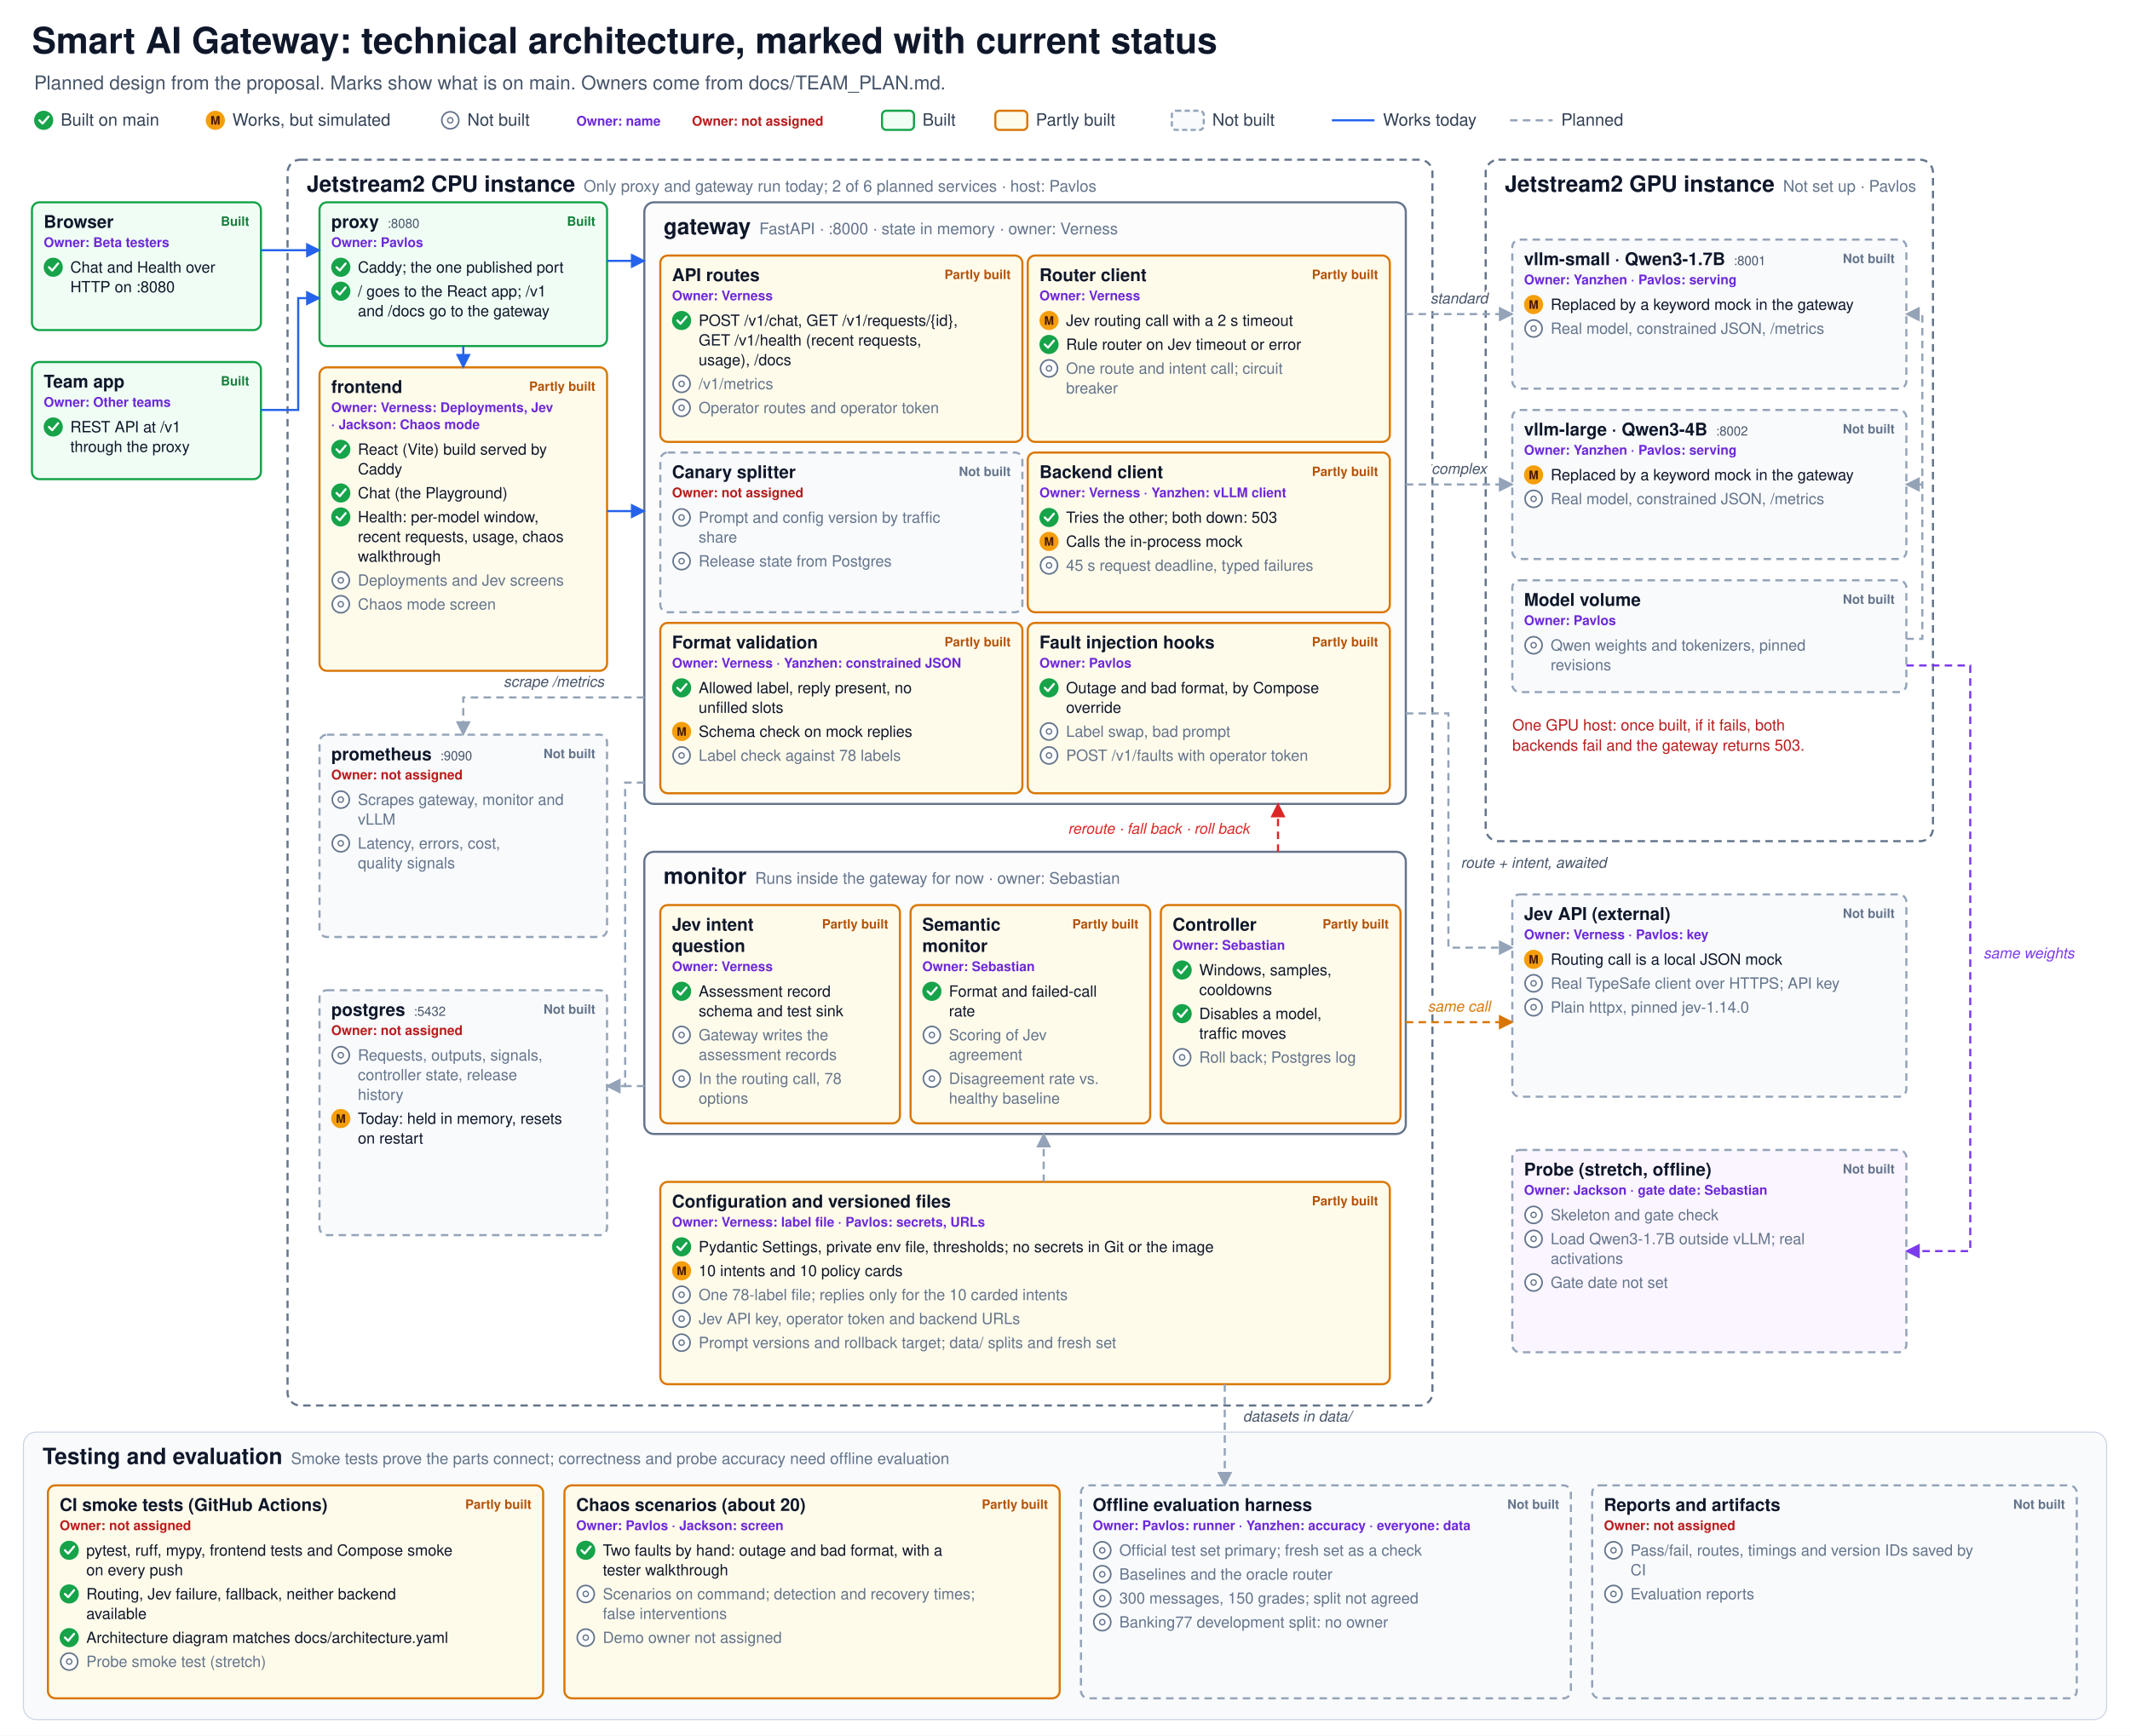
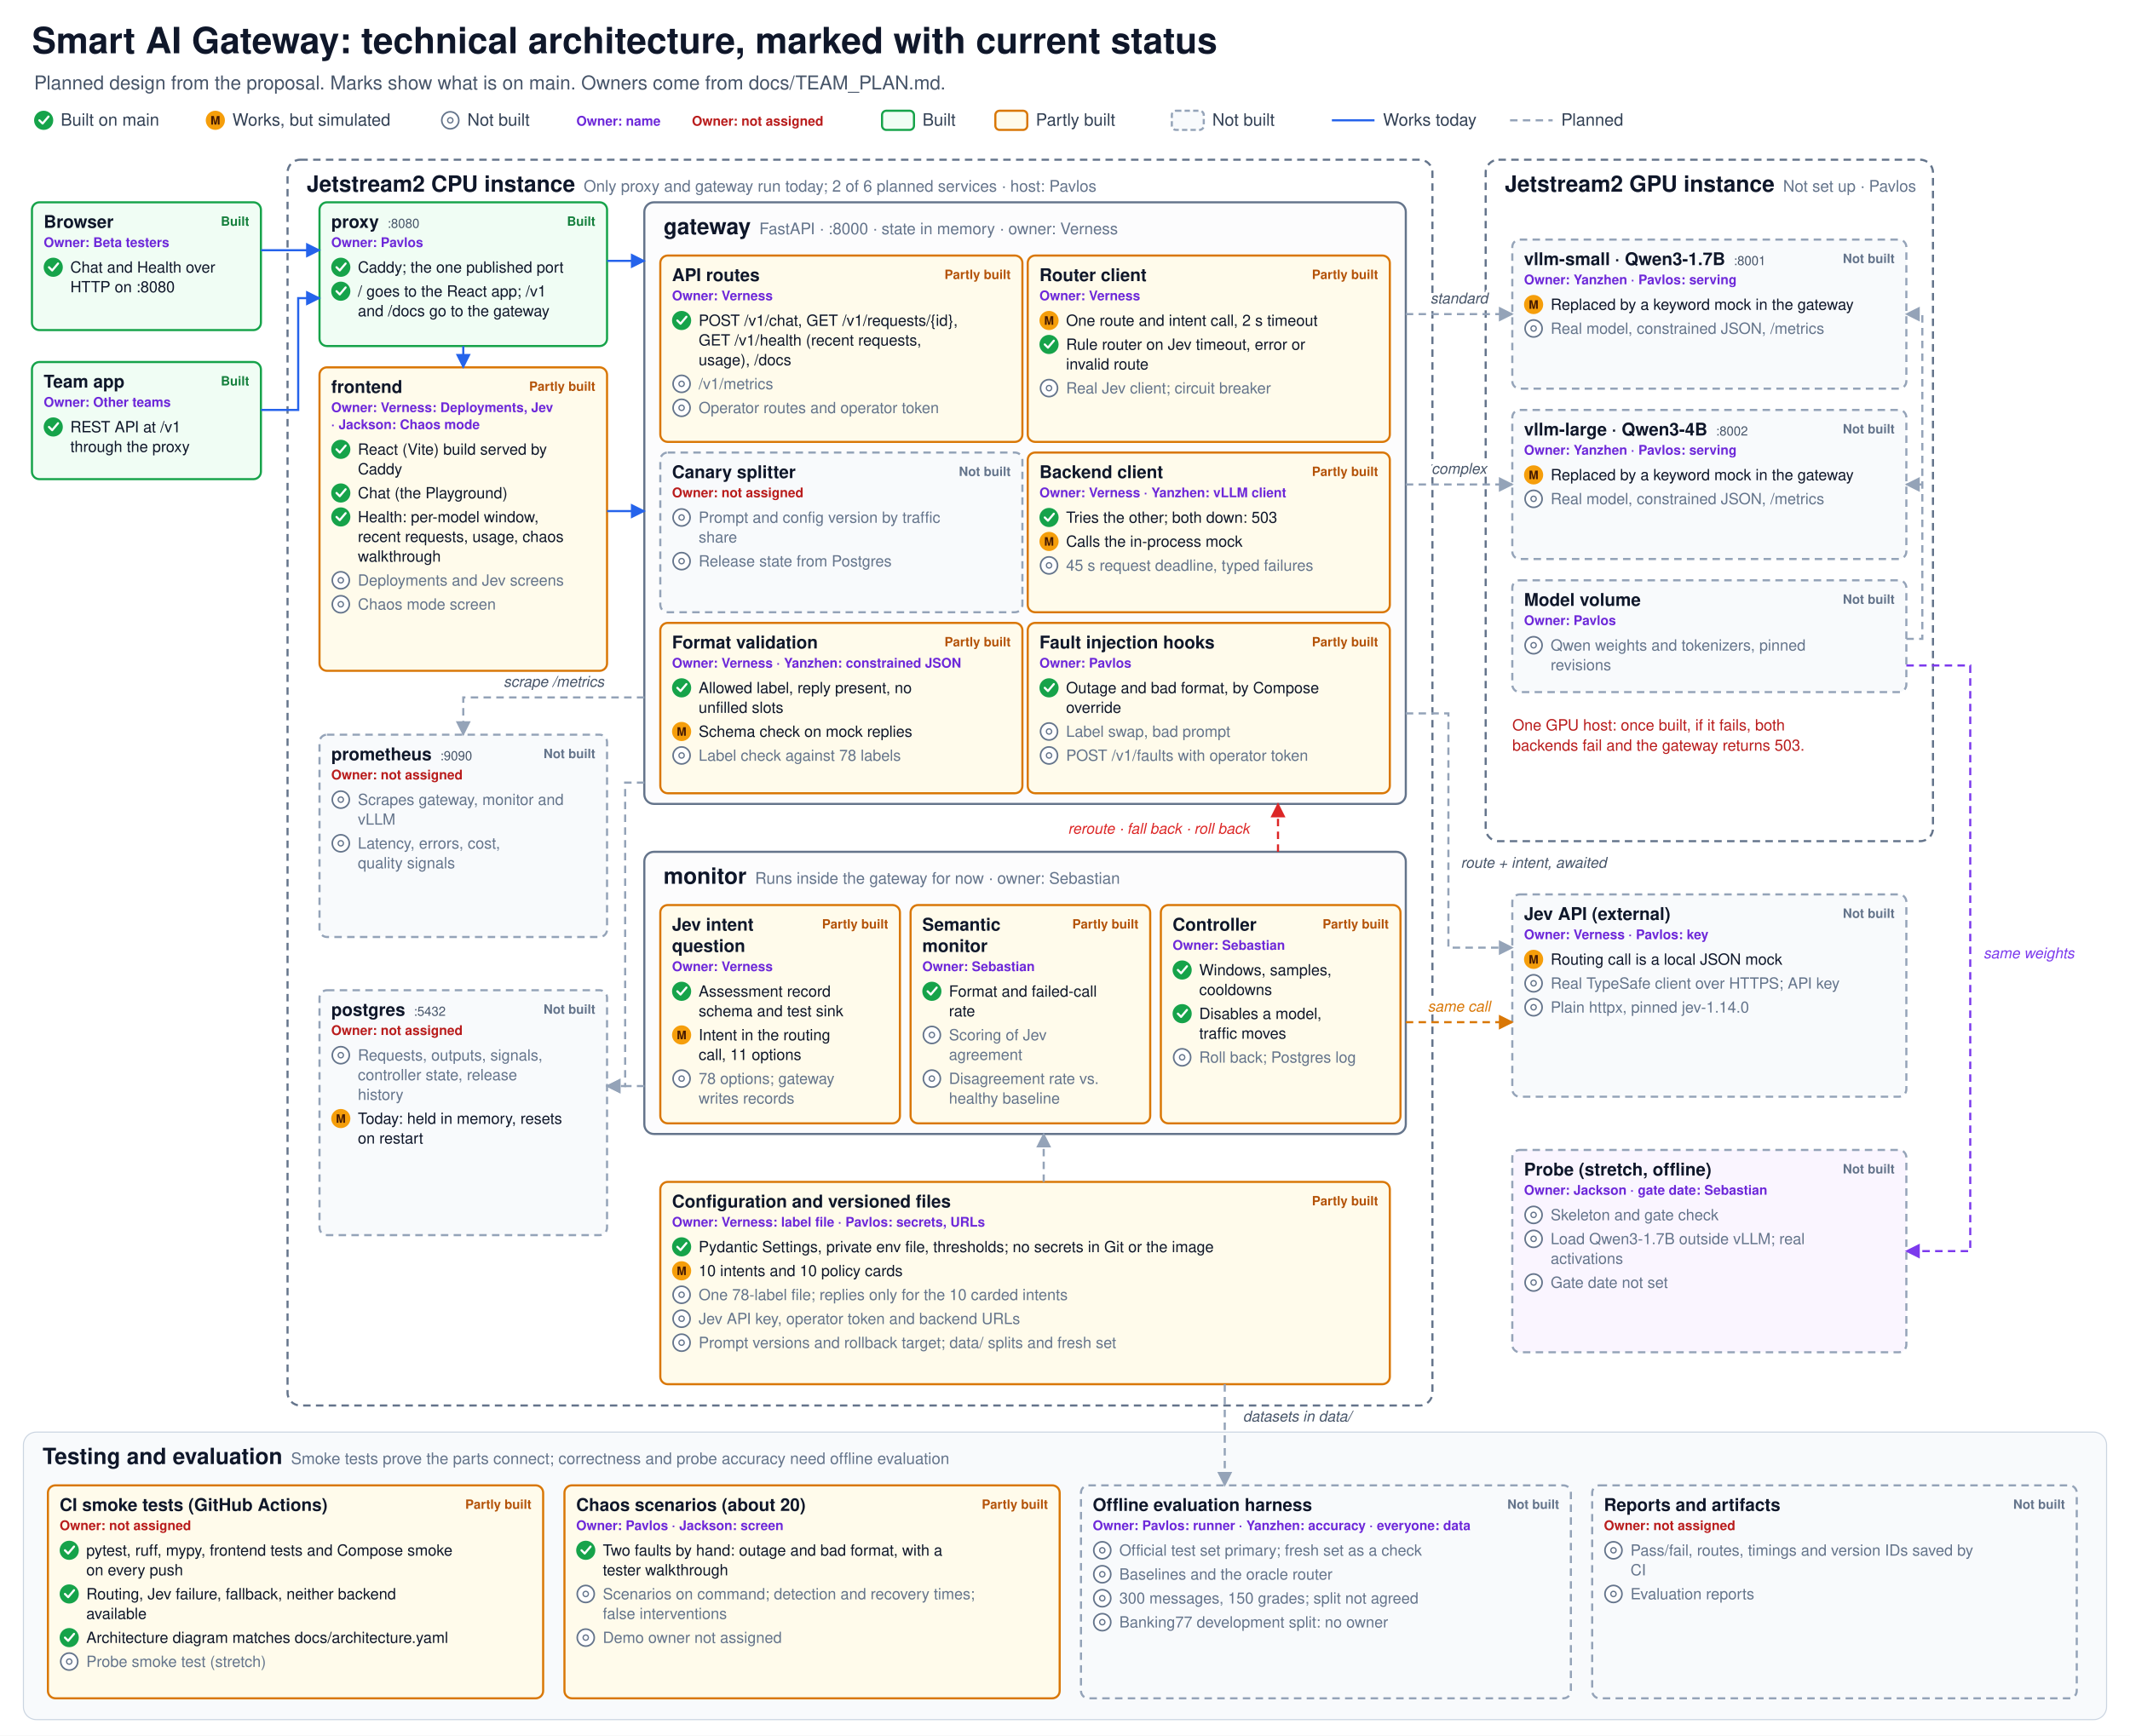
<svg xmlns="http://www.w3.org/2000/svg" width="2000" height="1630" viewBox="0 0 2000 1630" font-family="Helvetica, Arial, sans-serif">
  <defs>
    <marker id="arrow-live" viewBox="0 0 10 10" refX="9" refY="5" markerWidth="7" markerHeight="7" orient="auto">
      <path d="M0 0L10 5L0 10z" fill="#2563eb" />
    </marker>
    <marker id="arrow-planned" viewBox="0 0 10 10" refX="9" refY="5" markerWidth="7" markerHeight="7" orient="auto">
      <path d="M0 0L10 5L0 10z" fill="#94a3b8" />
    </marker>
    <marker id="arrow-async" viewBox="0 0 10 10" refX="9" refY="5" markerWidth="7" markerHeight="7" orient="auto">
      <path d="M0 0L10 5L0 10z" fill="#d97706" />
    </marker>
    <marker id="arrow-control" viewBox="0 0 10 10" refX="9" refY="5" markerWidth="7" markerHeight="7" orient="auto">
      <path d="M0 0L10 5L0 10z" fill="#dc2626" />
    </marker>
    <marker id="arrow-probe" viewBox="0 0 10 10" refX="9" refY="5" markerWidth="7" markerHeight="7" orient="auto">
      <path d="M0 0L10 5L0 10z" fill="#7c3aed" />
    </marker>
  </defs>
  <rect width="2000" height="1630" fill="#fff" />
  <text x="30" y="50" font-size="34" fill="#0f172a" font-weight="700" text-anchor="start">Smart AI Gateway: technical architecture, marked with current status</text>
  <text x="32" y="84" font-size="18" fill="#475569" text-anchor="start">Planned design from the proposal. Marks show what is on main. Owners come from docs/TEAM_PLAN.md.</text>
  <circle cx="41" cy="113" r="9" fill="#16a34a" />
  <path d="M37 113 L40 116 L45.5 109.5" stroke="#fff" stroke-width="2" fill="none" stroke-linecap="round" stroke-linejoin="round" />
  <text x="57" y="118" font-size="16" fill="#334155" text-anchor="start">Built on main</text>
  <circle cx="202.2" cy="113" r="9" fill="#f59e0b" />
  <text x="202.2" y="117" font-size="11" fill="#451a03" font-weight="700" text-anchor="middle">M</text>
  <text x="218.2" y="118" font-size="16" fill="#334155" text-anchor="start">Works, but simulated</text>
  <circle cx="422.8" cy="113" r="8" fill="#fff" stroke="#64748b" stroke-width="1.5" />
  <circle cx="422.8" cy="113" r="2.5" fill="none" stroke="#64748b" stroke-width="1.2" />
  <text x="438.8" y="118" font-size="16" fill="#334155" text-anchor="start">Not built</text>
  <text x="541.2" y="118" font-size="12.5" fill="#6d28d9" font-weight="700" text-anchor="start">Owner: name</text>
  <text x="649.7" y="118" font-size="12.5" fill="#b91c1c" font-weight="700" text-anchor="start">Owner: not assigned</text>
  <rect x="828.2" y="104" width="30" height="18" rx="4" fill="#f0fdf4" stroke="#16a34a" stroke-width="2" />
  <text x="866.2" y="118" font-size="16" fill="#334155" text-anchor="start">Built</text>
  <rect x="934.6" y="104" width="30" height="18" rx="4" fill="#fffbeb" stroke="#d97706" stroke-width="2" />
  <text x="972.6" y="118" font-size="16" fill="#334155" text-anchor="start">Partly built</text>
  <rect x="1100.3" y="104" width="30" height="18" rx="4" fill="#f8fafc" stroke="#94a3b8" stroke-width="2" stroke-dasharray="5 3" />
  <text x="1138.3" y="118" font-size="16" fill="#334155" text-anchor="start">Not built</text>
  <line x1="1250.6" y1="113" x2="1290.6" y2="113" stroke="#2563eb" stroke-width="2" />
  <text x="1298.6" y="118" font-size="16" fill="#334155" text-anchor="start">Works today</text>
  <line x1="1417.9" y1="113" x2="1457.9" y2="113" stroke="#94a3b8" stroke-width="2" stroke-dasharray="7 5" />
  <text x="1465.9" y="118" font-size="16" fill="#334155" text-anchor="start">Planned</text>
  <rect x="22" y="1345" width="1956" height="270" fill="#f8fafc" stroke="#cbd5e1" stroke-width="1" rx="12" />
  <text x="40" y="1375" font-size="21" font-weight="700" fill="#0f172a">Testing and evaluation<tspan dx="8" font-size="15" font-weight="400" fill="#64748b">Smoke tests prove the parts connect; correctness and probe accuracy need offline evaluation</tspan>
  </text>
  <rect x="270" y="150" width="1075" height="1170" fill="none" stroke="#64748b" stroke-width="2" stroke-dasharray="7 5" rx="12" />
  <text x="288" y="180" font-size="21" font-weight="700" fill="#0f172a">Jetstream2 CPU instance<tspan dx="8" font-size="15" font-weight="400" fill="#64748b">Only proxy and gateway run today; 2 of 6 planned services · host: Pavlos</tspan>
  </text>
  <rect x="1395" y="150" width="420" height="640" fill="none" stroke="#64748b" stroke-width="2" stroke-dasharray="7 5" rx="12" />
  <text x="1413" y="180" font-size="21" font-weight="700" fill="#0f172a">Jetstream2 GPU instance<tspan dx="8" font-size="15" font-weight="400" fill="#64748b">Not set up · Pavlos</tspan>
  </text>
  <rect x="605" y="190" width="715" height="565" fill="#fcfcfd" stroke="#64748b" stroke-width="2" rx="9" />
  <text x="623" y="220" font-size="21" font-weight="700" fill="#0f172a">gateway<tspan dx="8" font-size="15" font-weight="400" fill="#64748b">FastAPI · :8000 · state in memory · owner: Verness</tspan>
  </text>
  <rect x="605" y="800" width="715" height="265" fill="#fcfcfd" stroke="#64748b" stroke-width="2" rx="9" />
  <text x="623" y="830" font-size="21" font-weight="700" fill="#0f172a">monitor<tspan dx="8" font-size="15" font-weight="400" fill="#64748b">Runs inside the gateway for now · owner: Sebastian</tspan>
  </text>
  <g id="browser">
    <rect x="30" y="190" width="215" height="120" rx="7" fill="#f0fdf4" stroke="#16a34a" stroke-width="2" />
    <text x="234" y="212" font-size="12" fill="#15803d" font-weight="700" text-anchor="end">Built</text>
    <text x="41" y="214" font-size="16.5" font-weight="700" fill="#0f172a">Browser</text>
    <text x="41" y="232" font-size="12.5" fill="#6d28d9" font-weight="700" text-anchor="start">Owner: Beta testers</text>
    <circle cx="50" cy="251" r="9" fill="#16a34a" />
    <path d="M46 251 L49 254 L54.5 247.5" stroke="#fff" stroke-width="2" fill="none" stroke-linecap="round" stroke-linejoin="round" />
    <text x="66" y="256" font-size="14.5" fill="#0f172a" text-anchor="start">Chat and Health over</text>
    <text x="66" y="274.5" font-size="14.5" fill="#0f172a" text-anchor="start">HTTP on :8080</text>
  </g>
  <g id="team_app">
    <rect x="30" y="340" width="215" height="110" rx="7" fill="#f0fdf4" stroke="#16a34a" stroke-width="2" />
    <text x="234" y="362" font-size="12" fill="#15803d" font-weight="700" text-anchor="end">Built</text>
    <text x="41" y="364" font-size="16.5" font-weight="700" fill="#0f172a">Team app</text>
    <text x="41" y="382" font-size="12.5" fill="#6d28d9" font-weight="700" text-anchor="start">Owner: Other teams</text>
    <circle cx="50" cy="401" r="9" fill="#16a34a" />
    <path d="M46 401 L49 404 L54.5 397.5" stroke="#fff" stroke-width="2" fill="none" stroke-linecap="round" stroke-linejoin="round" />
    <text x="66" y="406" font-size="14.5" fill="#0f172a" text-anchor="start">REST API at /v1</text>
    <text x="66" y="424.5" font-size="14.5" fill="#0f172a" text-anchor="start">through the proxy</text>
  </g>
  <g id="proxy">
    <rect x="300" y="190" width="270" height="135" rx="7" fill="#f0fdf4" stroke="#16a34a" stroke-width="2" />
    <text x="559" y="212" font-size="12" fill="#15803d" font-weight="700" text-anchor="end">Built</text>
    <text x="311" y="214" font-size="16.5" font-weight="700" fill="#0f172a">proxy<tspan dx="8" font-size="12" font-weight="400" fill="#475569">:8080</tspan>
    </text>
    <text x="311" y="232" font-size="12.5" fill="#6d28d9" font-weight="700" text-anchor="start">Owner: Pavlos</text>
    <circle cx="320" cy="251" r="9" fill="#16a34a" />
    <path d="M316 251 L319 254 L324.5 247.5" stroke="#fff" stroke-width="2" fill="none" stroke-linecap="round" stroke-linejoin="round" />
    <text x="336" y="256" font-size="14.5" fill="#0f172a" text-anchor="start">Caddy; the one published port</text>
    <circle cx="320" cy="273.5" r="9" fill="#16a34a" />
    <path d="M316 273.5 L319 276.5 L324.5 270" stroke="#fff" stroke-width="2" fill="none" stroke-linecap="round" stroke-linejoin="round" />
    <text x="336" y="278.5" font-size="14.5" fill="#0f172a" text-anchor="start">/ goes to the React app; /v1</text>
    <text x="336" y="297" font-size="14.5" fill="#0f172a" text-anchor="start">and /docs go to the gateway</text>
  </g>
  <g id="frontend">
    <rect x="300" y="345" width="270" height="285" rx="7" fill="#fffbeb" stroke="#d97706" stroke-width="2" />
    <text x="559" y="367" font-size="12" fill="#b45309" font-weight="700" text-anchor="end">Partly built</text>
    <text x="311" y="369" font-size="16.5" font-weight="700" fill="#0f172a">frontend</text>
    <text x="311" y="387" font-size="12.5" fill="#6d28d9" font-weight="700" text-anchor="start">Owner: Verness: Deployments, Jev</text>
    <text x="311" y="403" font-size="12.5" fill="#6d28d9" font-weight="700" text-anchor="start">· Jackson: Chaos mode</text>
    <circle cx="320" cy="422" r="9" fill="#16a34a" />
    <path d="M316 422 L319 425 L324.5 418.5" stroke="#fff" stroke-width="2" fill="none" stroke-linecap="round" stroke-linejoin="round" />
    <text x="336" y="427" font-size="14.5" fill="#0f172a" text-anchor="start">React (Vite) build served by</text>
    <text x="336" y="445.5" font-size="14.5" fill="#0f172a" text-anchor="start">Caddy</text>
    <circle cx="320" cy="463" r="9" fill="#16a34a" />
    <path d="M316 463 L319 466 L324.5 459.5" stroke="#fff" stroke-width="2" fill="none" stroke-linecap="round" stroke-linejoin="round" />
    <text x="336" y="468" font-size="14.5" fill="#0f172a" text-anchor="start">Chat (the Playground)</text>
    <circle cx="320" cy="485.5" r="9" fill="#16a34a" />
    <path d="M316 485.5 L319 488.5 L324.5 482" stroke="#fff" stroke-width="2" fill="none" stroke-linecap="round" stroke-linejoin="round" />
    <text x="336" y="490.5" font-size="14.5" fill="#0f172a" text-anchor="start">Health: per-model window,</text>
    <text x="336" y="509" font-size="14.5" fill="#0f172a" text-anchor="start">recent requests, usage, chaos</text>
    <text x="336" y="527.5" font-size="14.5" fill="#0f172a" text-anchor="start">walkthrough</text>
    <circle cx="320" cy="545" r="8" fill="#fff" stroke="#64748b" stroke-width="1.5" />
    <circle cx="320" cy="545" r="2.5" fill="none" stroke="#64748b" stroke-width="1.2" />
    <text x="336" y="550" font-size="14.5" fill="#64748b" text-anchor="start">Deployments and Jev screens</text>
    <circle cx="320" cy="567.5" r="8" fill="#fff" stroke="#64748b" stroke-width="1.5" />
    <circle cx="320" cy="567.5" r="2.5" fill="none" stroke="#64748b" stroke-width="1.2" />
    <text x="336" y="572.5" font-size="14.5" fill="#64748b" text-anchor="start">Chaos mode screen</text>
  </g>
  <g id="api_routes">
    <rect x="620" y="240" width="340" height="175" rx="7" fill="#fffbeb" stroke="#d97706" stroke-width="2" />
    <text x="949" y="262" font-size="12" fill="#b45309" font-weight="700" text-anchor="end">Partly built</text>
    <text x="631" y="264" font-size="16.5" font-weight="700" fill="#0f172a">API routes</text>
    <text x="631" y="282" font-size="12.5" fill="#6d28d9" font-weight="700" text-anchor="start">Owner: Verness</text>
    <circle cx="640" cy="301" r="9" fill="#16a34a" />
    <path d="M636 301 L639 304 L644.5 297.5" stroke="#fff" stroke-width="2" fill="none" stroke-linecap="round" stroke-linejoin="round" />
    <text x="656" y="306" font-size="14.5" fill="#0f172a" text-anchor="start">POST /v1/chat, GET /v1/requests/{id},</text>
    <text x="656" y="324.5" font-size="14.5" fill="#0f172a" text-anchor="start">GET /v1/health (recent requests,</text>
    <text x="656" y="343" font-size="14.5" fill="#0f172a" text-anchor="start">usage), /docs</text>
    <circle cx="640" cy="360.5" r="8" fill="#fff" stroke="#64748b" stroke-width="1.5" />
    <circle cx="640" cy="360.5" r="2.5" fill="none" stroke="#64748b" stroke-width="1.2" />
    <text x="656" y="365.5" font-size="14.5" fill="#64748b" text-anchor="start">/v1/metrics</text>
    <circle cx="640" cy="383" r="8" fill="#fff" stroke="#64748b" stroke-width="1.5" />
    <circle cx="640" cy="383" r="2.5" fill="none" stroke="#64748b" stroke-width="1.2" />
    <text x="656" y="388" font-size="14.5" fill="#64748b" text-anchor="start">Operator routes and operator token</text>
  </g>
  <g id="router_client">
    <rect x="965" y="240" width="340" height="175" rx="7" fill="#fffbeb" stroke="#d97706" stroke-width="2" />
    <text x="1294" y="262" font-size="12" fill="#b45309" font-weight="700" text-anchor="end">Partly built</text>
    <text x="976" y="264" font-size="16.5" font-weight="700" fill="#0f172a">Router client</text>
    <text x="976" y="282" font-size="12.5" fill="#6d28d9" font-weight="700" text-anchor="start">Owner: Verness</text>
    <circle cx="985" cy="301" r="9" fill="#f59e0b" />
    <text x="985" y="305" font-size="11" fill="#451a03" font-weight="700" text-anchor="middle">M</text>
-     <text x="1001" y="306" font-size="14.5" fill="#0f172a" text-anchor="start">Jev routing call with a 2 s timeout</text>
+     <text x="1001" y="306" font-size="14.5" fill="#0f172a" text-anchor="start">One route and intent call, 2 s timeout</text>
    <circle cx="985" cy="323.5" r="9" fill="#16a34a" />
    <path d="M981 323.5 L984 326.5 L989.5 320" stroke="#fff" stroke-width="2" fill="none" stroke-linecap="round" stroke-linejoin="round" />
-     <text x="1001" y="328.5" font-size="14.5" fill="#0f172a" text-anchor="start">Rule router on Jev timeout or error</text>
-     <circle cx="985" cy="346" r="8" fill="#fff" stroke="#64748b" stroke-width="1.5" />
-     <circle cx="985" cy="346" r="2.5" fill="none" stroke="#64748b" stroke-width="1.2" />
-     <text x="1001" y="351" font-size="14.5" fill="#64748b" text-anchor="start">One route and intent call; circuit</text>
-     <text x="1001" y="369.5" font-size="14.5" fill="#64748b" text-anchor="start">breaker</text>
+     <text x="1001" y="328.5" font-size="14.5" fill="#0f172a" text-anchor="start">Rule router on Jev timeout, error or</text>
+     <text x="1001" y="347" font-size="14.5" fill="#0f172a" text-anchor="start">invalid route</text>
+     <circle cx="985" cy="364.5" r="8" fill="#fff" stroke="#64748b" stroke-width="1.5" />
+     <circle cx="985" cy="364.5" r="2.5" fill="none" stroke="#64748b" stroke-width="1.2" />
+     <text x="1001" y="369.5" font-size="14.5" fill="#64748b" text-anchor="start">Real Jev client; circuit breaker</text>
  </g>
  <g id="canary_splitter">
    <rect x="620" y="425" width="340" height="150" rx="7" fill="#f8fafc" stroke="#94a3b8" stroke-width="2" stroke-dasharray="7 5" />
    <text x="949" y="447" font-size="12" fill="#64748b" font-weight="700" text-anchor="end">Not built</text>
    <text x="631" y="449" font-size="16.5" font-weight="700" fill="#0f172a">Canary splitter</text>
    <text x="631" y="467" font-size="12.5" fill="#b91c1c" font-weight="700" text-anchor="start">Owner: not assigned</text>
    <circle cx="640" cy="486" r="8" fill="#fff" stroke="#64748b" stroke-width="1.5" />
    <circle cx="640" cy="486" r="2.5" fill="none" stroke="#64748b" stroke-width="1.2" />
    <text x="656" y="491" font-size="14.5" fill="#64748b" text-anchor="start">Prompt and config version by traffic</text>
    <text x="656" y="509.5" font-size="14.5" fill="#64748b" text-anchor="start">share</text>
    <circle cx="640" cy="527" r="8" fill="#fff" stroke="#64748b" stroke-width="1.5" />
    <circle cx="640" cy="527" r="2.5" fill="none" stroke="#64748b" stroke-width="1.2" />
    <text x="656" y="532" font-size="14.5" fill="#64748b" text-anchor="start">Release state from Postgres</text>
  </g>
  <g id="backend_client">
    <rect x="965" y="425" width="340" height="150" rx="7" fill="#fffbeb" stroke="#d97706" stroke-width="2" />
    <text x="1294" y="447" font-size="12" fill="#b45309" font-weight="700" text-anchor="end">Partly built</text>
    <text x="976" y="449" font-size="16.5" font-weight="700" fill="#0f172a">Backend client</text>
    <text x="976" y="467" font-size="12.5" fill="#6d28d9" font-weight="700" text-anchor="start">Owner: Verness · Yanzhen: vLLM client</text>
    <circle cx="985" cy="486" r="9" fill="#16a34a" />
    <path d="M981 486 L984 489 L989.5 482.5" stroke="#fff" stroke-width="2" fill="none" stroke-linecap="round" stroke-linejoin="round" />
    <text x="1001" y="491" font-size="14.5" fill="#0f172a" text-anchor="start">Tries the other; both down: 503</text>
    <circle cx="985" cy="508.5" r="9" fill="#f59e0b" />
    <text x="985" y="512.5" font-size="11" fill="#451a03" font-weight="700" text-anchor="middle">M</text>
    <text x="1001" y="513.5" font-size="14.5" fill="#0f172a" text-anchor="start">Calls the in-process mock</text>
    <circle cx="985" cy="531" r="8" fill="#fff" stroke="#64748b" stroke-width="1.5" />
    <circle cx="985" cy="531" r="2.5" fill="none" stroke="#64748b" stroke-width="1.2" />
    <text x="1001" y="536" font-size="14.5" fill="#64748b" text-anchor="start">45 s request deadline, typed failures</text>
  </g>
  <g id="format_validation">
    <rect x="620" y="585" width="340" height="160" rx="7" fill="#fffbeb" stroke="#d97706" stroke-width="2" />
    <text x="949" y="607" font-size="12" fill="#b45309" font-weight="700" text-anchor="end">Partly built</text>
    <text x="631" y="609" font-size="16.5" font-weight="700" fill="#0f172a">Format validation</text>
    <text x="631" y="627" font-size="12.5" fill="#6d28d9" font-weight="700" text-anchor="start">Owner: Verness · Yanzhen: constrained JSON</text>
    <circle cx="640" cy="646" r="9" fill="#16a34a" />
    <path d="M636 646 L639 649 L644.5 642.5" stroke="#fff" stroke-width="2" fill="none" stroke-linecap="round" stroke-linejoin="round" />
    <text x="656" y="651" font-size="14.5" fill="#0f172a" text-anchor="start">Allowed label, reply present, no</text>
    <text x="656" y="669.5" font-size="14.5" fill="#0f172a" text-anchor="start">unfilled slots</text>
    <circle cx="640" cy="687" r="9" fill="#f59e0b" />
    <text x="640" y="691" font-size="11" fill="#451a03" font-weight="700" text-anchor="middle">M</text>
    <text x="656" y="692" font-size="14.5" fill="#0f172a" text-anchor="start">Schema check on mock replies</text>
    <circle cx="640" cy="709.5" r="8" fill="#fff" stroke="#64748b" stroke-width="1.5" />
    <circle cx="640" cy="709.5" r="2.5" fill="none" stroke="#64748b" stroke-width="1.2" />
    <text x="656" y="714.5" font-size="14.5" fill="#64748b" text-anchor="start">Label check against 78 labels</text>
  </g>
  <g id="fault_hooks">
    <rect x="965" y="585" width="340" height="160" rx="7" fill="#fffbeb" stroke="#d97706" stroke-width="2" />
    <text x="1294" y="607" font-size="12" fill="#b45309" font-weight="700" text-anchor="end">Partly built</text>
    <text x="976" y="609" font-size="16.5" font-weight="700" fill="#0f172a">Fault injection hooks</text>
    <text x="976" y="627" font-size="12.5" fill="#6d28d9" font-weight="700" text-anchor="start">Owner: Pavlos</text>
    <circle cx="985" cy="646" r="9" fill="#16a34a" />
    <path d="M981 646 L984 649 L989.5 642.5" stroke="#fff" stroke-width="2" fill="none" stroke-linecap="round" stroke-linejoin="round" />
    <text x="1001" y="651" font-size="14.5" fill="#0f172a" text-anchor="start">Outage and bad format, by Compose</text>
    <text x="1001" y="669.5" font-size="14.5" fill="#0f172a" text-anchor="start">override</text>
    <circle cx="985" cy="687" r="8" fill="#fff" stroke="#64748b" stroke-width="1.5" />
    <circle cx="985" cy="687" r="2.5" fill="none" stroke="#64748b" stroke-width="1.2" />
    <text x="1001" y="692" font-size="14.5" fill="#64748b" text-anchor="start">Label swap, bad prompt</text>
    <circle cx="985" cy="709.5" r="8" fill="#fff" stroke="#64748b" stroke-width="1.5" />
    <circle cx="985" cy="709.5" r="2.5" fill="none" stroke="#64748b" stroke-width="1.2" />
    <text x="1001" y="714.5" font-size="14.5" fill="#64748b" text-anchor="start">POST /v1/faults with operator token</text>
  </g>
  <g id="jev_intent">
    <rect x="620" y="850" width="225" height="205" rx="7" fill="#fffbeb" stroke="#d97706" stroke-width="2" />
    <text x="834" y="872" font-size="12" fill="#b45309" font-weight="700" text-anchor="end">Partly built</text>
    <text x="631" y="874" font-size="16.5" font-weight="700" fill="#0f172a">Jev intent</text>
    <text x="631" y="894" font-size="16.5" font-weight="700" fill="#0f172a">question</text>
    <text x="631" y="912" font-size="12.5" fill="#6d28d9" font-weight="700" text-anchor="start">Owner: Verness</text>
    <circle cx="640" cy="931" r="9" fill="#16a34a" />
    <path d="M636 931 L639 934 L644.5 927.5" stroke="#fff" stroke-width="2" fill="none" stroke-linecap="round" stroke-linejoin="round" />
    <text x="656" y="936" font-size="14.5" fill="#0f172a" text-anchor="start">Assessment record</text>
    <text x="656" y="954.5" font-size="14.5" fill="#0f172a" text-anchor="start">schema and test sink</text>
-     <circle cx="640" cy="972" r="8" fill="#fff" stroke="#64748b" stroke-width="1.5" />
-     <circle cx="640" cy="972" r="2.5" fill="none" stroke="#64748b" stroke-width="1.2" />
-     <text x="656" y="977" font-size="14.5" fill="#64748b" text-anchor="start">Gateway writes the</text>
-     <text x="656" y="995.5" font-size="14.5" fill="#64748b" text-anchor="start">assessment records</text>
+     <circle cx="640" cy="972" r="9" fill="#f59e0b" />
+     <text x="640" y="976" font-size="11" fill="#451a03" font-weight="700" text-anchor="middle">M</text>
+     <text x="656" y="977" font-size="14.5" fill="#0f172a" text-anchor="start">Intent in the routing</text>
+     <text x="656" y="995.5" font-size="14.5" fill="#0f172a" text-anchor="start">call, 11 options</text>
    <circle cx="640" cy="1013" r="8" fill="#fff" stroke="#64748b" stroke-width="1.5" />
    <circle cx="640" cy="1013" r="2.5" fill="none" stroke="#64748b" stroke-width="1.2" />
-     <text x="656" y="1018" font-size="14.5" fill="#64748b" text-anchor="start">In the routing call, 78</text>
-     <text x="656" y="1036.5" font-size="14.5" fill="#64748b" text-anchor="start">options</text>
+     <text x="656" y="1018" font-size="14.5" fill="#64748b" text-anchor="start">78 options; gateway</text>
+     <text x="656" y="1036.5" font-size="14.5" fill="#64748b" text-anchor="start">writes records</text>
  </g>
  <g id="semantic_monitor">
    <rect x="855" y="850" width="225" height="205" rx="7" fill="#fffbeb" stroke="#d97706" stroke-width="2" />
    <text x="1069" y="872" font-size="12" fill="#b45309" font-weight="700" text-anchor="end">Partly built</text>
    <text x="866" y="874" font-size="16.5" font-weight="700" fill="#0f172a">Semantic</text>
    <text x="866" y="894" font-size="16.5" font-weight="700" fill="#0f172a">monitor</text>
    <text x="866" y="912" font-size="12.5" fill="#6d28d9" font-weight="700" text-anchor="start">Owner: Sebastian</text>
    <circle cx="875" cy="931" r="9" fill="#16a34a" />
    <path d="M871 931 L874 934 L879.5 927.5" stroke="#fff" stroke-width="2" fill="none" stroke-linecap="round" stroke-linejoin="round" />
    <text x="891" y="936" font-size="14.5" fill="#0f172a" text-anchor="start">Format and failed-call</text>
    <text x="891" y="954.5" font-size="14.5" fill="#0f172a" text-anchor="start">rate</text>
    <circle cx="875" cy="972" r="8" fill="#fff" stroke="#64748b" stroke-width="1.5" />
    <circle cx="875" cy="972" r="2.5" fill="none" stroke="#64748b" stroke-width="1.2" />
    <text x="891" y="977" font-size="14.5" fill="#64748b" text-anchor="start">Scoring of Jev</text>
    <text x="891" y="995.5" font-size="14.5" fill="#64748b" text-anchor="start">agreement</text>
    <circle cx="875" cy="1013" r="8" fill="#fff" stroke="#64748b" stroke-width="1.5" />
    <circle cx="875" cy="1013" r="2.5" fill="none" stroke="#64748b" stroke-width="1.2" />
    <text x="891" y="1018" font-size="14.5" fill="#64748b" text-anchor="start">Disagreement rate vs.</text>
    <text x="891" y="1036.5" font-size="14.5" fill="#64748b" text-anchor="start">healthy baseline</text>
  </g>
  <g id="controller">
    <rect x="1090" y="850" width="225" height="205" rx="7" fill="#fffbeb" stroke="#d97706" stroke-width="2" />
    <text x="1304" y="872" font-size="12" fill="#b45309" font-weight="700" text-anchor="end">Partly built</text>
    <text x="1101" y="874" font-size="16.5" font-weight="700" fill="#0f172a">Controller</text>
    <text x="1101" y="892" font-size="12.5" fill="#6d28d9" font-weight="700" text-anchor="start">Owner: Sebastian</text>
    <circle cx="1110" cy="911" r="9" fill="#16a34a" />
    <path d="M1106 911 L1109 914 L1114.5 907.5" stroke="#fff" stroke-width="2" fill="none" stroke-linecap="round" stroke-linejoin="round" />
    <text x="1126" y="916" font-size="14.5" fill="#0f172a" text-anchor="start">Windows, samples,</text>
    <text x="1126" y="934.5" font-size="14.5" fill="#0f172a" text-anchor="start">cooldowns</text>
    <circle cx="1110" cy="952" r="9" fill="#16a34a" />
    <path d="M1106 952 L1109 955 L1114.5 948.5" stroke="#fff" stroke-width="2" fill="none" stroke-linecap="round" stroke-linejoin="round" />
    <text x="1126" y="957" font-size="14.5" fill="#0f172a" text-anchor="start">Disables a model,</text>
    <text x="1126" y="975.5" font-size="14.5" fill="#0f172a" text-anchor="start">traffic moves</text>
    <circle cx="1110" cy="993" r="8" fill="#fff" stroke="#64748b" stroke-width="1.5" />
    <circle cx="1110" cy="993" r="2.5" fill="none" stroke="#64748b" stroke-width="1.2" />
    <text x="1126" y="998" font-size="14.5" fill="#64748b" text-anchor="start">Roll back; Postgres log</text>
  </g>
  <g id="prometheus">
    <rect x="300" y="690" width="270" height="190" rx="7" fill="#f8fafc" stroke="#94a3b8" stroke-width="2" stroke-dasharray="7 5" />
    <text x="559" y="712" font-size="12" fill="#64748b" font-weight="700" text-anchor="end">Not built</text>
    <text x="311" y="714" font-size="16.5" font-weight="700" fill="#0f172a">prometheus<tspan dx="8" font-size="12" font-weight="400" fill="#475569">:9090</tspan>
    </text>
    <text x="311" y="732" font-size="12.5" fill="#b91c1c" font-weight="700" text-anchor="start">Owner: not assigned</text>
    <circle cx="320" cy="751" r="8" fill="#fff" stroke="#64748b" stroke-width="1.5" />
    <circle cx="320" cy="751" r="2.5" fill="none" stroke="#64748b" stroke-width="1.2" />
    <text x="336" y="756" font-size="14.5" fill="#64748b" text-anchor="start">Scrapes gateway, monitor and</text>
    <text x="336" y="774.5" font-size="14.5" fill="#64748b" text-anchor="start">vLLM</text>
    <circle cx="320" cy="792" r="8" fill="#fff" stroke="#64748b" stroke-width="1.5" />
    <circle cx="320" cy="792" r="2.5" fill="none" stroke="#64748b" stroke-width="1.2" />
    <text x="336" y="797" font-size="14.5" fill="#64748b" text-anchor="start">Latency, errors, cost,</text>
    <text x="336" y="815.5" font-size="14.5" fill="#64748b" text-anchor="start">quality signals</text>
  </g>
  <g id="postgres">
    <rect x="300" y="930" width="270" height="230" rx="7" fill="#f8fafc" stroke="#94a3b8" stroke-width="2" stroke-dasharray="7 5" />
    <text x="559" y="952" font-size="12" fill="#64748b" font-weight="700" text-anchor="end">Not built</text>
    <text x="311" y="954" font-size="16.5" font-weight="700" fill="#0f172a">postgres<tspan dx="8" font-size="12" font-weight="400" fill="#475569">:5432</tspan>
    </text>
    <text x="311" y="972" font-size="12.5" fill="#b91c1c" font-weight="700" text-anchor="start">Owner: not assigned</text>
    <circle cx="320" cy="991" r="8" fill="#fff" stroke="#64748b" stroke-width="1.5" />
    <circle cx="320" cy="991" r="2.5" fill="none" stroke="#64748b" stroke-width="1.2" />
    <text x="336" y="996" font-size="14.5" fill="#64748b" text-anchor="start">Requests, outputs, signals,</text>
    <text x="336" y="1014.5" font-size="14.5" fill="#64748b" text-anchor="start">controller state, release</text>
    <text x="336" y="1033" font-size="14.5" fill="#64748b" text-anchor="start">history</text>
    <circle cx="320" cy="1050.5" r="9" fill="#f59e0b" />
    <text x="320" y="1054.5" font-size="11" fill="#451a03" font-weight="700" text-anchor="middle">M</text>
    <text x="336" y="1055.5" font-size="14.5" fill="#0f172a" text-anchor="start">Today: held in memory, resets</text>
    <text x="336" y="1074" font-size="14.5" fill="#0f172a" text-anchor="start">on restart</text>
  </g>
  <g id="configuration">
    <rect x="620" y="1110" width="685" height="190" rx="7" fill="#fffbeb" stroke="#d97706" stroke-width="2" />
    <text x="1294" y="1132" font-size="12" fill="#b45309" font-weight="700" text-anchor="end">Partly built</text>
    <text x="631" y="1134" font-size="16.5" font-weight="700" fill="#0f172a">Configuration and versioned files</text>
    <text x="631" y="1152" font-size="12.5" fill="#6d28d9" font-weight="700" text-anchor="start">Owner: Verness: label file · Pavlos: secrets, URLs</text>
    <circle cx="640" cy="1171" r="9" fill="#16a34a" />
    <path d="M636 1171 L639 1174 L644.5 1167.5" stroke="#fff" stroke-width="2" fill="none" stroke-linecap="round" stroke-linejoin="round" />
    <text x="656" y="1176" font-size="14.5" fill="#0f172a" text-anchor="start">Pydantic Settings, private env file, thresholds; no secrets in Git or the image</text>
    <circle cx="640" cy="1193.5" r="9" fill="#f59e0b" />
    <text x="640" y="1197.5" font-size="11" fill="#451a03" font-weight="700" text-anchor="middle">M</text>
    <text x="656" y="1198.5" font-size="14.5" fill="#0f172a" text-anchor="start">10 intents and 10 policy cards</text>
    <circle cx="640" cy="1216" r="8" fill="#fff" stroke="#64748b" stroke-width="1.5" />
    <circle cx="640" cy="1216" r="2.5" fill="none" stroke="#64748b" stroke-width="1.2" />
    <text x="656" y="1221" font-size="14.5" fill="#64748b" text-anchor="start">One 78-label file; replies only for the 10 carded intents</text>
    <circle cx="640" cy="1238.5" r="8" fill="#fff" stroke="#64748b" stroke-width="1.5" />
    <circle cx="640" cy="1238.5" r="2.5" fill="none" stroke="#64748b" stroke-width="1.2" />
    <text x="656" y="1243.5" font-size="14.5" fill="#64748b" text-anchor="start">Jev API key, operator token and backend URLs</text>
    <circle cx="640" cy="1261" r="8" fill="#fff" stroke="#64748b" stroke-width="1.5" />
    <circle cx="640" cy="1261" r="2.5" fill="none" stroke="#64748b" stroke-width="1.2" />
    <text x="656" y="1266" font-size="14.5" fill="#64748b" text-anchor="start">Prompt versions and rollback target; data/ splits and fresh set</text>
  </g>
  <g id="vllm_small">
    <rect x="1420" y="225" width="370" height="140" rx="7" fill="#f8fafc" stroke="#94a3b8" stroke-width="2" stroke-dasharray="7 5" />
    <text x="1779" y="247" font-size="12" fill="#64748b" font-weight="700" text-anchor="end">Not built</text>
    <text x="1431" y="249" font-size="16.5" font-weight="700" fill="#0f172a">vllm-small · Qwen3-1.7B<tspan dx="8" font-size="12" font-weight="400" fill="#475569">:8001</tspan>
    </text>
    <text x="1431" y="267" font-size="12.5" fill="#6d28d9" font-weight="700" text-anchor="start">Owner: Yanzhen · Pavlos: serving</text>
    <circle cx="1440" cy="286" r="9" fill="#f59e0b" />
    <text x="1440" y="290" font-size="11" fill="#451a03" font-weight="700" text-anchor="middle">M</text>
    <text x="1456" y="291" font-size="14.5" fill="#0f172a" text-anchor="start">Replaced by a keyword mock in the gateway</text>
    <circle cx="1440" cy="308.5" r="8" fill="#fff" stroke="#64748b" stroke-width="1.5" />
    <circle cx="1440" cy="308.5" r="2.5" fill="none" stroke="#64748b" stroke-width="1.2" />
    <text x="1456" y="313.5" font-size="14.5" fill="#64748b" text-anchor="start">Real model, constrained JSON, /metrics</text>
  </g>
  <g id="vllm_large">
    <rect x="1420" y="385" width="370" height="140" rx="7" fill="#f8fafc" stroke="#94a3b8" stroke-width="2" stroke-dasharray="7 5" />
    <text x="1779" y="407" font-size="12" fill="#64748b" font-weight="700" text-anchor="end">Not built</text>
    <text x="1431" y="409" font-size="16.5" font-weight="700" fill="#0f172a">vllm-large · Qwen3-4B<tspan dx="8" font-size="12" font-weight="400" fill="#475569">:8002</tspan>
    </text>
    <text x="1431" y="427" font-size="12.5" fill="#6d28d9" font-weight="700" text-anchor="start">Owner: Yanzhen · Pavlos: serving</text>
    <circle cx="1440" cy="446" r="9" fill="#f59e0b" />
    <text x="1440" y="450" font-size="11" fill="#451a03" font-weight="700" text-anchor="middle">M</text>
    <text x="1456" y="451" font-size="14.5" fill="#0f172a" text-anchor="start">Replaced by a keyword mock in the gateway</text>
    <circle cx="1440" cy="468.5" r="8" fill="#fff" stroke="#64748b" stroke-width="1.5" />
    <circle cx="1440" cy="468.5" r="2.5" fill="none" stroke="#64748b" stroke-width="1.2" />
    <text x="1456" y="473.5" font-size="14.5" fill="#64748b" text-anchor="start">Real model, constrained JSON, /metrics</text>
  </g>
  <g id="model_volume">
    <rect x="1420" y="545" width="370" height="105" rx="7" fill="#f8fafc" stroke="#94a3b8" stroke-width="2" stroke-dasharray="7 5" />
    <text x="1779" y="567" font-size="12" fill="#64748b" font-weight="700" text-anchor="end">Not built</text>
    <text x="1431" y="569" font-size="16.5" font-weight="700" fill="#0f172a">Model volume</text>
    <text x="1431" y="587" font-size="12.5" fill="#6d28d9" font-weight="700" text-anchor="start">Owner: Pavlos</text>
    <circle cx="1440" cy="606" r="8" fill="#fff" stroke="#64748b" stroke-width="1.5" />
    <circle cx="1440" cy="606" r="2.5" fill="none" stroke="#64748b" stroke-width="1.2" />
    <text x="1456" y="611" font-size="14.5" fill="#64748b" text-anchor="start">Qwen weights and tokenizers, pinned</text>
    <text x="1456" y="629.5" font-size="14.5" fill="#64748b" text-anchor="start">revisions</text>
  </g>
  <g id="jev_api">
    <rect x="1420" y="840" width="370" height="190" rx="7" fill="#f8fafc" stroke="#94a3b8" stroke-width="2" stroke-dasharray="7 5" />
    <text x="1779" y="862" font-size="12" fill="#64748b" font-weight="700" text-anchor="end">Not built</text>
    <text x="1431" y="864" font-size="16.5" font-weight="700" fill="#0f172a">Jev API (external)</text>
    <text x="1431" y="882" font-size="12.5" fill="#6d28d9" font-weight="700" text-anchor="start">Owner: Verness · Pavlos: key</text>
    <circle cx="1440" cy="901" r="9" fill="#f59e0b" />
    <text x="1440" y="905" font-size="11" fill="#451a03" font-weight="700" text-anchor="middle">M</text>
    <text x="1456" y="906" font-size="14.5" fill="#0f172a" text-anchor="start">Routing call is a local JSON mock</text>
    <circle cx="1440" cy="923.5" r="8" fill="#fff" stroke="#64748b" stroke-width="1.5" />
    <circle cx="1440" cy="923.5" r="2.5" fill="none" stroke="#64748b" stroke-width="1.2" />
    <text x="1456" y="928.5" font-size="14.5" fill="#64748b" text-anchor="start">Real TypeSafe client over HTTPS; API key</text>
    <circle cx="1440" cy="946" r="8" fill="#fff" stroke="#64748b" stroke-width="1.5" />
    <circle cx="1440" cy="946" r="2.5" fill="none" stroke="#64748b" stroke-width="1.2" />
    <text x="1456" y="951" font-size="14.5" fill="#64748b" text-anchor="start">Plain httpx, pinned jev-1.14.0</text>
  </g>
  <g id="probe">
    <rect x="1420" y="1080" width="370" height="190" rx="7" fill="#faf5ff" stroke="#94a3b8" stroke-width="2" stroke-dasharray="7 5" />
    <text x="1779" y="1102" font-size="12" fill="#64748b" font-weight="700" text-anchor="end">Not built</text>
    <text x="1431" y="1104" font-size="16.5" font-weight="700" fill="#0f172a">Probe (stretch, offline)</text>
    <text x="1431" y="1122" font-size="12.5" fill="#6d28d9" font-weight="700" text-anchor="start">Owner: Jackson · gate date: Sebastian</text>
    <circle cx="1440" cy="1141" r="8" fill="#fff" stroke="#64748b" stroke-width="1.5" />
    <circle cx="1440" cy="1141" r="2.5" fill="none" stroke="#64748b" stroke-width="1.2" />
    <text x="1456" y="1146" font-size="14.5" fill="#64748b" text-anchor="start">Skeleton and gate check</text>
    <circle cx="1440" cy="1163.5" r="8" fill="#fff" stroke="#64748b" stroke-width="1.5" />
    <circle cx="1440" cy="1163.5" r="2.5" fill="none" stroke="#64748b" stroke-width="1.2" />
    <text x="1456" y="1168.5" font-size="14.5" fill="#64748b" text-anchor="start">Load Qwen3-1.7B outside vLLM; real</text>
    <text x="1456" y="1187" font-size="14.5" fill="#64748b" text-anchor="start">activations</text>
    <circle cx="1440" cy="1204.5" r="8" fill="#fff" stroke="#64748b" stroke-width="1.5" />
    <circle cx="1440" cy="1204.5" r="2.5" fill="none" stroke="#64748b" stroke-width="1.2" />
    <text x="1456" y="1209.5" font-size="14.5" fill="#64748b" text-anchor="start">Gate date not set</text>
  </g>
  <g id="ci">
    <rect x="45" y="1395" width="465" height="200" rx="7" fill="#fffbeb" stroke="#d97706" stroke-width="2" />
    <text x="499" y="1417" font-size="12" fill="#b45309" font-weight="700" text-anchor="end">Partly built</text>
    <text x="56" y="1419" font-size="16.5" font-weight="700" fill="#0f172a">CI smoke tests (GitHub Actions)</text>
    <text x="56" y="1437" font-size="12.5" fill="#b91c1c" font-weight="700" text-anchor="start">Owner: not assigned</text>
    <circle cx="65" cy="1456" r="9" fill="#16a34a" />
    <path d="M61 1456 L64 1459 L69.5 1452.5" stroke="#fff" stroke-width="2" fill="none" stroke-linecap="round" stroke-linejoin="round" />
    <text x="81" y="1461" font-size="14.5" fill="#0f172a" text-anchor="start">pytest, ruff, mypy, frontend tests and Compose smoke</text>
    <text x="81" y="1479.5" font-size="14.5" fill="#0f172a" text-anchor="start">on every push</text>
    <circle cx="65" cy="1497" r="9" fill="#16a34a" />
    <path d="M61 1497 L64 1500 L69.5 1493.5" stroke="#fff" stroke-width="2" fill="none" stroke-linecap="round" stroke-linejoin="round" />
    <text x="81" y="1502" font-size="14.5" fill="#0f172a" text-anchor="start">Routing, Jev failure, fallback, neither backend</text>
    <text x="81" y="1520.5" font-size="14.5" fill="#0f172a" text-anchor="start">available</text>
    <circle cx="65" cy="1538" r="9" fill="#16a34a" />
    <path d="M61 1538 L64 1541 L69.5 1534.5" stroke="#fff" stroke-width="2" fill="none" stroke-linecap="round" stroke-linejoin="round" />
    <text x="81" y="1543" font-size="14.5" fill="#0f172a" text-anchor="start">Architecture diagram matches docs/architecture.yaml</text>
    <circle cx="65" cy="1560.5" r="8" fill="#fff" stroke="#64748b" stroke-width="1.5" />
    <circle cx="65" cy="1560.5" r="2.5" fill="none" stroke="#64748b" stroke-width="1.2" />
    <text x="81" y="1565.5" font-size="14.5" fill="#64748b" text-anchor="start">Probe smoke test (stretch)</text>
  </g>
  <g id="chaos">
    <rect x="530" y="1395" width="465" height="200" rx="7" fill="#fffbeb" stroke="#d97706" stroke-width="2" />
    <text x="984" y="1417" font-size="12" fill="#b45309" font-weight="700" text-anchor="end">Partly built</text>
    <text x="541" y="1419" font-size="16.5" font-weight="700" fill="#0f172a">Chaos scenarios (about 20)</text>
    <text x="541" y="1437" font-size="12.5" fill="#6d28d9" font-weight="700" text-anchor="start">Owner: Pavlos · Jackson: screen</text>
    <circle cx="550" cy="1456" r="9" fill="#16a34a" />
    <path d="M546 1456 L549 1459 L554.5 1452.5" stroke="#fff" stroke-width="2" fill="none" stroke-linecap="round" stroke-linejoin="round" />
    <text x="566" y="1461" font-size="14.5" fill="#0f172a" text-anchor="start">Two faults by hand: outage and bad format, with a</text>
    <text x="566" y="1479.5" font-size="14.5" fill="#0f172a" text-anchor="start">tester walkthrough</text>
    <circle cx="550" cy="1497" r="8" fill="#fff" stroke="#64748b" stroke-width="1.5" />
    <circle cx="550" cy="1497" r="2.5" fill="none" stroke="#64748b" stroke-width="1.2" />
    <text x="566" y="1502" font-size="14.5" fill="#64748b" text-anchor="start">Scenarios on command; detection and recovery times;</text>
    <text x="566" y="1520.5" font-size="14.5" fill="#64748b" text-anchor="start">false interventions</text>
    <circle cx="550" cy="1538" r="8" fill="#fff" stroke="#64748b" stroke-width="1.5" />
    <circle cx="550" cy="1538" r="2.5" fill="none" stroke="#64748b" stroke-width="1.2" />
    <text x="566" y="1543" font-size="14.5" fill="#64748b" text-anchor="start">Demo owner not assigned</text>
  </g>
  <g id="evaluation">
    <rect x="1015" y="1395" width="460" height="200" rx="7" fill="#f8fafc" stroke="#94a3b8" stroke-width="2" stroke-dasharray="7 5" />
    <text x="1464" y="1417" font-size="12" fill="#64748b" font-weight="700" text-anchor="end">Not built</text>
    <text x="1026" y="1419" font-size="16.5" font-weight="700" fill="#0f172a">Offline evaluation harness</text>
    <text x="1026" y="1437" font-size="12.5" fill="#6d28d9" font-weight="700" text-anchor="start">Owner: Pavlos: runner · Yanzhen: accuracy · everyone: data</text>
    <circle cx="1035" cy="1456" r="8" fill="#fff" stroke="#64748b" stroke-width="1.5" />
    <circle cx="1035" cy="1456" r="2.5" fill="none" stroke="#64748b" stroke-width="1.2" />
    <text x="1051" y="1461" font-size="14.5" fill="#64748b" text-anchor="start">Official test set primary; fresh set as a check</text>
    <circle cx="1035" cy="1478.5" r="8" fill="#fff" stroke="#64748b" stroke-width="1.5" />
    <circle cx="1035" cy="1478.5" r="2.5" fill="none" stroke="#64748b" stroke-width="1.2" />
    <text x="1051" y="1483.5" font-size="14.5" fill="#64748b" text-anchor="start">Baselines and the oracle router</text>
    <circle cx="1035" cy="1501" r="8" fill="#fff" stroke="#64748b" stroke-width="1.5" />
    <circle cx="1035" cy="1501" r="2.5" fill="none" stroke="#64748b" stroke-width="1.2" />
    <text x="1051" y="1506" font-size="14.5" fill="#64748b" text-anchor="start">300 messages, 150 grades; split not agreed</text>
    <circle cx="1035" cy="1523.5" r="8" fill="#fff" stroke="#64748b" stroke-width="1.5" />
    <circle cx="1035" cy="1523.5" r="2.5" fill="none" stroke="#64748b" stroke-width="1.2" />
    <text x="1051" y="1528.5" font-size="14.5" fill="#64748b" text-anchor="start">Banking77 development split: no owner</text>
  </g>
  <g id="reports">
    <rect x="1495" y="1395" width="455" height="200" rx="7" fill="#f8fafc" stroke="#94a3b8" stroke-width="2" stroke-dasharray="7 5" />
    <text x="1939" y="1417" font-size="12" fill="#64748b" font-weight="700" text-anchor="end">Not built</text>
    <text x="1506" y="1419" font-size="16.5" font-weight="700" fill="#0f172a">Reports and artifacts</text>
    <text x="1506" y="1437" font-size="12.5" fill="#b91c1c" font-weight="700" text-anchor="start">Owner: not assigned</text>
    <circle cx="1515" cy="1456" r="8" fill="#fff" stroke="#64748b" stroke-width="1.5" />
    <circle cx="1515" cy="1456" r="2.5" fill="none" stroke="#64748b" stroke-width="1.2" />
    <text x="1531" y="1461" font-size="14.5" fill="#64748b" text-anchor="start">Pass/fail, routes, timings and version IDs saved by</text>
    <text x="1531" y="1479.5" font-size="14.5" fill="#64748b" text-anchor="start">CI</text>
    <circle cx="1515" cy="1497" r="8" fill="#fff" stroke="#64748b" stroke-width="1.5" />
    <circle cx="1515" cy="1497" r="2.5" fill="none" stroke="#64748b" stroke-width="1.2" />
    <text x="1531" y="1502" font-size="14.5" fill="#64748b" text-anchor="start">Evaluation reports</text>
  </g>
  <text x="1420" y="686" font-size="14.5" fill="#b91c1c" text-anchor="start">One GPU host: once built, if it fails, both</text>
  <text x="1420" y="705" font-size="14.5" fill="#b91c1c" text-anchor="start">backends fail and the gateway returns 503.</text>
  <polyline points="245,235 300,235" fill="none" stroke="#2563eb" stroke-width="2" marker-end="url(#arrow-live)" />
  <polyline points="245,385 280,385 280,280 300,280" fill="none" stroke="#2563eb" stroke-width="2" marker-end="url(#arrow-live)" />
  <polyline points="570,245 605,245" fill="none" stroke="#2563eb" stroke-width="2" marker-end="url(#arrow-live)" />
  <polyline points="435,325 435,345" fill="none" stroke="#2563eb" stroke-width="2" marker-end="url(#arrow-live)" />
  <polyline points="570,480 605,480" fill="none" stroke="#2563eb" stroke-width="2" marker-end="url(#arrow-live)" />
  <polyline points="1320,295 1420,295" fill="none" stroke="#94a3b8" stroke-width="2" stroke-dasharray="7 5" marker-end="url(#arrow-planned)" />
  <text x="1370" y="285" font-size="14" fill="#475569" text-anchor="middle" font-style="italic" stroke="#fff" stroke-width="5" paint-order="stroke">standard</text>
  <polyline points="1320,455 1420,455" fill="none" stroke="#94a3b8" stroke-width="2" stroke-dasharray="7 5" marker-end="url(#arrow-planned)" />
  <text x="1370" y="445" font-size="14" fill="#475569" text-anchor="middle" font-style="italic" stroke="#fff" stroke-width="5" paint-order="stroke">complex</text>
  <polyline points="1320,670 1360,670 1360,890 1420,890" fill="none" stroke="#94a3b8" stroke-width="2" stroke-dasharray="7 5" marker-end="url(#arrow-planned)" />
  <text x="1440" y="815" font-size="14" fill="#475569" text-anchor="middle" font-style="italic" stroke="#fff" stroke-width="5" paint-order="stroke">route + intent, awaited</text>
  <polyline points="1320,960 1420,960" fill="none" stroke="#d97706" stroke-width="2" stroke-dasharray="7 5" marker-end="url(#arrow-async)" />
  <text x="1370" y="950" font-size="14" fill="#d97706" text-anchor="middle" font-style="italic" stroke="#fff" stroke-width="5" paint-order="stroke">same call</text>
  <polyline points="1200,800 1200,755" fill="none" stroke="#dc2626" stroke-width="2" stroke-dasharray="7 5" marker-end="url(#arrow-control)" />
  <text x="1088" y="783" font-size="14" fill="#dc2626" text-anchor="middle" font-style="italic" stroke="#fff" stroke-width="5" paint-order="stroke">reroute · fall back · roll back</text>
  <polyline points="605,655 435,655 435,690" fill="none" stroke="#94a3b8" stroke-width="2" stroke-dasharray="7 5" marker-end="url(#arrow-planned)" />
  <text x="520" y="645" font-size="14" fill="#475569" text-anchor="middle" font-style="italic" stroke="#fff" stroke-width="5" paint-order="stroke">scrape /metrics</text>
  <polyline points="605,1020 570,1020" fill="none" stroke="#94a3b8" stroke-width="2" stroke-dasharray="7 5" marker-end="url(#arrow-planned)" />
  <polyline points="605,735 587,735 587,1020 570,1020" fill="none" stroke="#94a3b8" stroke-width="2" stroke-dasharray="7 5" marker-end="url(#arrow-planned)" />
  <polyline points="980,1110 980,1065" fill="none" stroke="#94a3b8" stroke-width="2" stroke-dasharray="7 5" marker-end="url(#arrow-planned)" />
  <polyline points="1150,1300 1150,1395" fill="none" stroke="#94a3b8" stroke-width="2" stroke-dasharray="7 5" marker-end="url(#arrow-planned)" />
  <text x="1218" y="1335" font-size="14" fill="#475569" text-anchor="middle" font-style="italic" stroke="#fff" stroke-width="5" paint-order="stroke">datasets in data/</text>
  <polyline points="1790,600 1805,600 1805,295 1790,295" fill="none" stroke="#94a3b8" stroke-width="2" stroke-dasharray="7 5" marker-end="url(#arrow-planned)" />
  <polyline points="1805,455 1790,455" fill="none" stroke="#94a3b8" stroke-width="2" stroke-dasharray="7 5" marker-end="url(#arrow-planned)" />
  <polyline points="1790,625 1850,625 1850,1175 1790,1175" fill="none" stroke="#7c3aed" stroke-width="2" stroke-dasharray="7 5" marker-end="url(#arrow-probe)" />
  <text x="1905" y="900" font-size="14" fill="#7c3aed" text-anchor="middle" font-style="italic" stroke="#fff" stroke-width="5" paint-order="stroke">same weights</text>
</svg>
